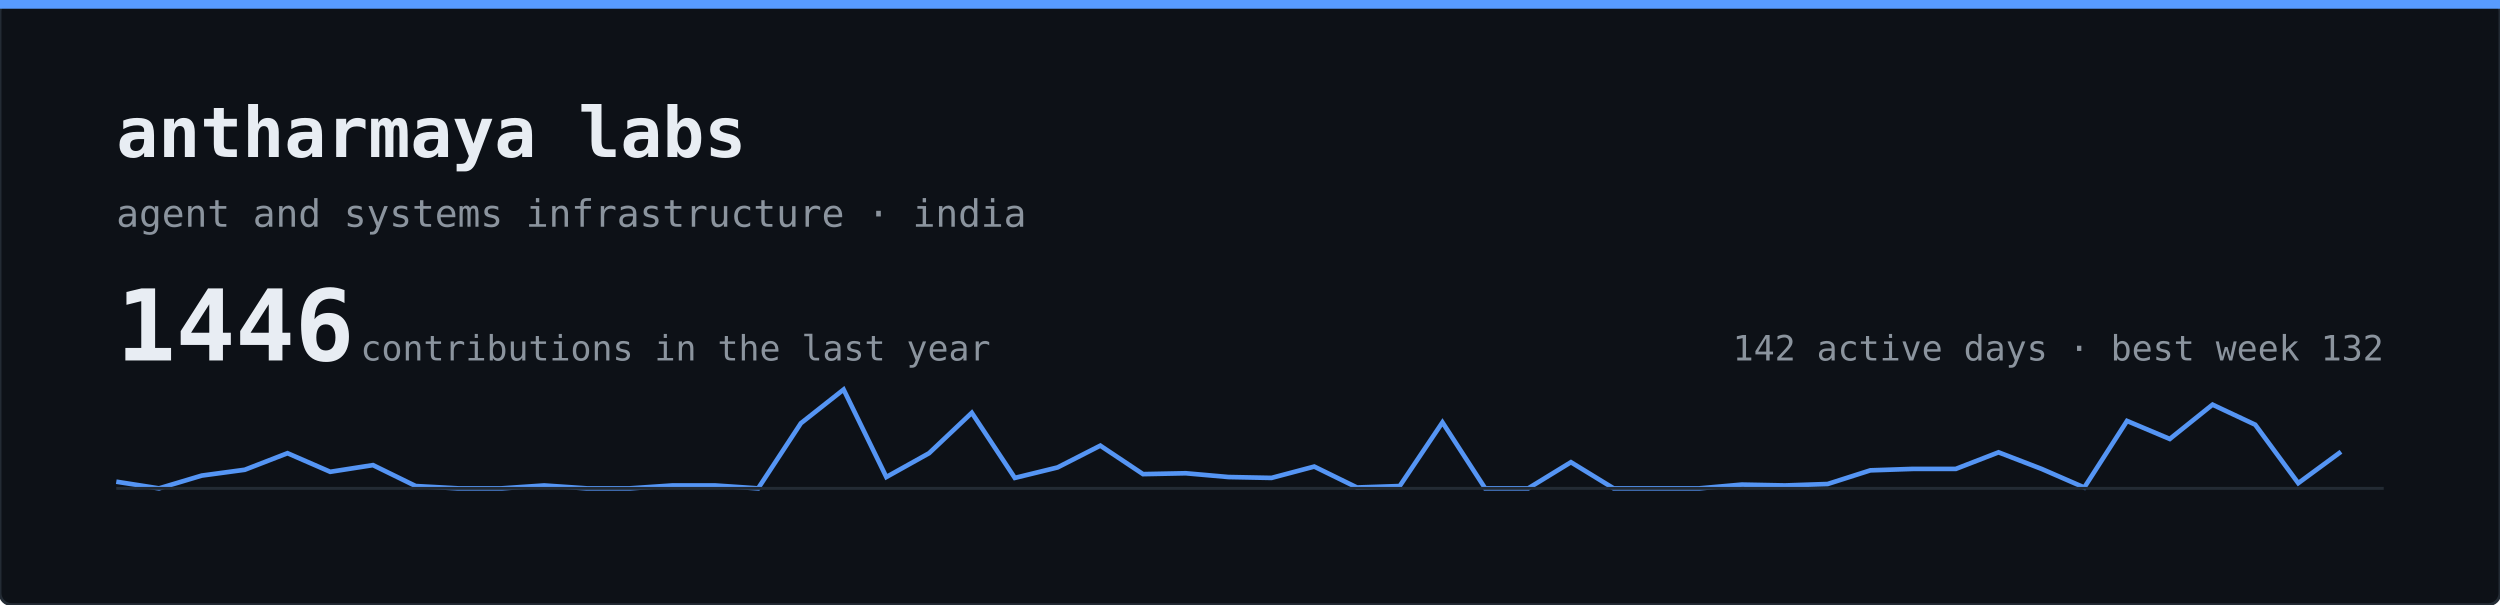
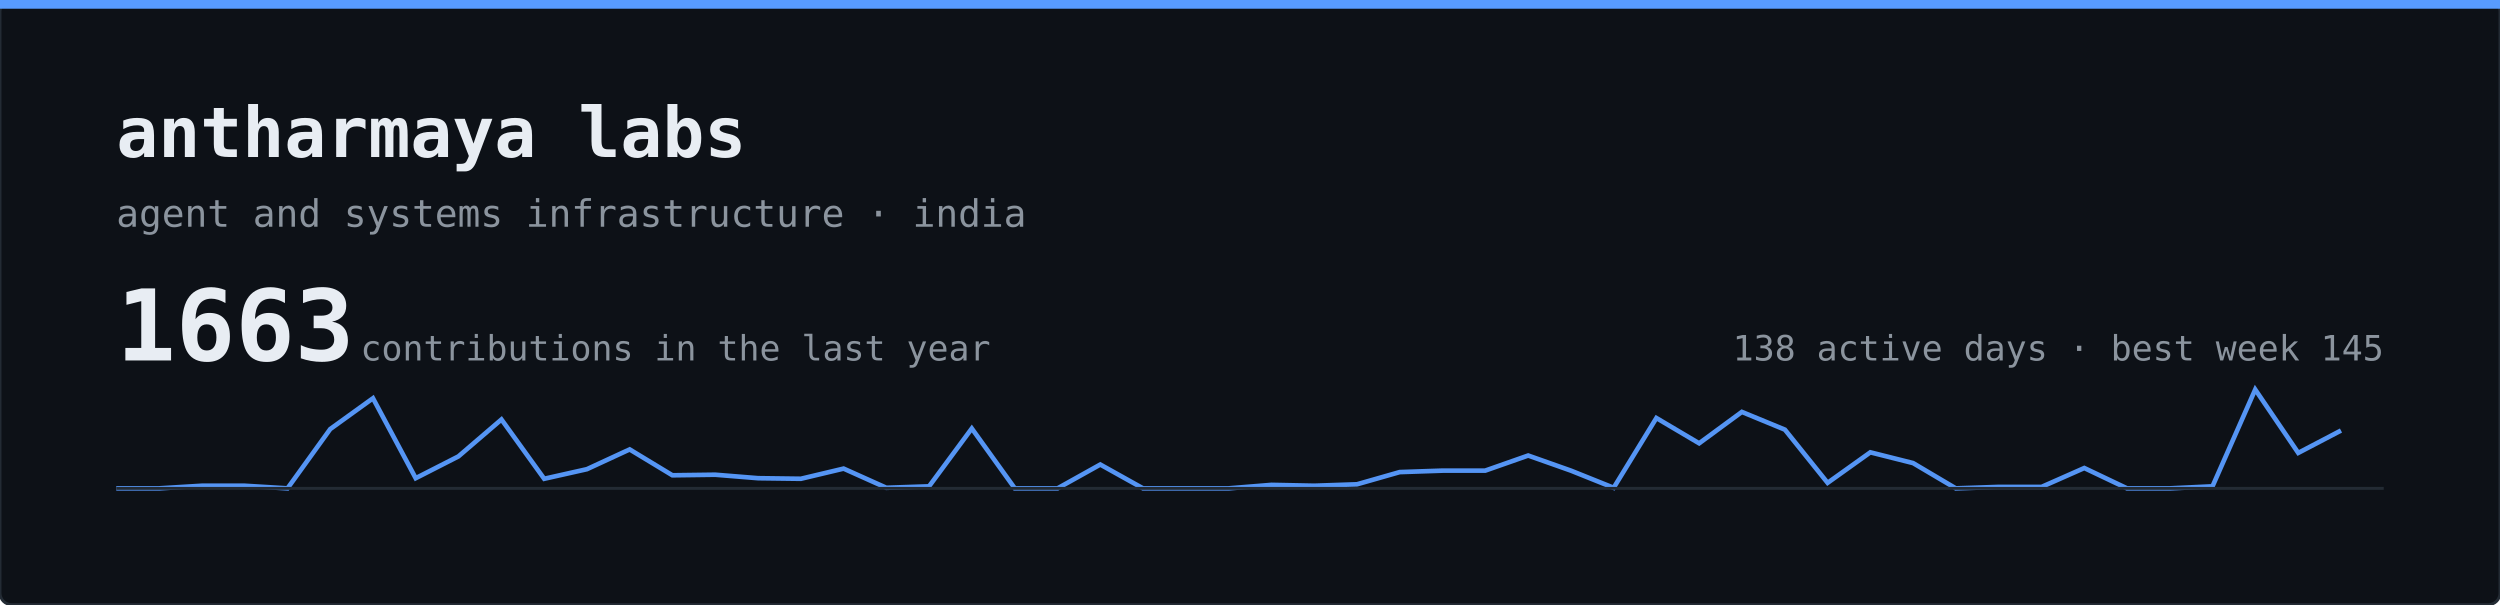
- <svg xmlns="http://www.w3.org/2000/svg" width="860" height="208" viewBox="0 0 860 208" role="img" aria-label="antharmaya labs. 1446 contributions in the last year.">
+ <svg xmlns="http://www.w3.org/2000/svg" width="860" height="208" viewBox="0 0 860 208" role="img" aria-label="antharmaya labs. 1663 contributions in the last year.">
  <rect width="860" height="208" rx="4" fill="#0d1117" stroke="#232b34" stroke-width="1" />
  <rect width="860" height="3" fill="#589bff" />
  <text x="40" y="54" font-family="ui-monospace,SFMono-Regular,'SF Mono','JetBrains Mono',Menlo,Consolas,'DejaVu Sans Mono',monospace" font-size="24" font-weight="700" fill="#e8edf3">antharmaya labs</text>
  <text x="40" y="78" font-family="ui-monospace,SFMono-Regular,'SF Mono','JetBrains Mono',Menlo,Consolas,'DejaVu Sans Mono',monospace" font-size="13" fill="#8b949e">agent and systems infrastructure · india</text>
-   <text x="40" y="124" font-family="ui-monospace,SFMono-Regular,'SF Mono','JetBrains Mono',Menlo,Consolas,'DejaVu Sans Mono',monospace" font-size="34" font-weight="700" fill="#e8edf3">1446</text>
+   <text x="40" y="124" font-family="ui-monospace,SFMono-Regular,'SF Mono','JetBrains Mono',Menlo,Consolas,'DejaVu Sans Mono',monospace" font-size="34" font-weight="700" fill="#e8edf3">1663</text>
  <text x="124" y="124" font-family="ui-monospace,SFMono-Regular,'SF Mono','JetBrains Mono',Menlo,Consolas,'DejaVu Sans Mono',monospace" font-size="12" fill="#8b949e">contributions in the last year</text>
-   <text x="820" y="124" font-family="ui-monospace,SFMono-Regular,'SF Mono','JetBrains Mono',Menlo,Consolas,'DejaVu Sans Mono',monospace" font-size="12" fill="#8b949e" text-anchor="end">142 active days  ·  best week 132</text>
-   <polyline points="40.0,165.7 54.7,168.0 69.4,163.6 84.2,161.6 98.9,155.9 113.6,162.3 128.3,160.0 143.0,167.2 157.7,168.0 172.5,168.0 187.2,167.0 201.9,168.0 216.6,168.0 231.3,167.0 246.0,167.0 260.8,168.0 275.5,145.6 290.2,134.0 304.9,164.1 319.6,155.9 334.3,142.0 349.1,164.4 363.8,160.8 378.5,153.3 393.2,163.1 407.9,162.8 422.6,164.1 437.4,164.4 452.1,160.5 466.8,167.7 481.5,167.2 496.2,145.3 510.9,168.0 525.7,168.0 540.4,159.0 555.1,168.0 569.8,168.0 584.5,168.0 599.2,166.7 614.0,167.0 628.7,166.5 643.4,161.8 658.1,161.3 672.8,161.3 687.5,155.6 702.3,161.3 717.0,167.7 731.7,144.8 746.4,151.0 761.1,139.2 775.8,146.1 790.6,166.2 805.3,155.4" fill="none" stroke="#589bff" stroke-width="1.6" opacity="0.95" />
+   <text x="820" y="124" font-family="ui-monospace,SFMono-Regular,'SF Mono','JetBrains Mono',Menlo,Consolas,'DejaVu Sans Mono',monospace" font-size="12" fill="#8b949e" text-anchor="end">138 active days  ·  best week 145</text>
+   <polyline points="40.0,168.0 54.7,168.0 69.4,167.1 84.2,167.1 98.9,168.0 113.6,147.6 128.3,137.0 143.0,164.5 157.7,157.0 172.5,144.3 187.2,164.7 201.9,161.4 216.6,154.6 231.3,163.5 246.0,163.3 260.8,164.5 275.5,164.7 290.2,161.2 304.9,167.8 319.6,167.3 334.3,147.4 349.1,168.0 363.8,168.0 378.5,159.8 393.2,168.0 407.9,168.0 422.6,168.0 437.4,166.8 452.1,167.1 466.8,166.6 481.5,162.4 496.2,161.9 510.9,161.9 525.7,156.7 540.4,161.9 555.1,167.8 569.8,143.8 584.5,152.5 599.2,141.7 614.0,147.8 628.7,166.1 643.4,155.6 658.1,159.3 672.8,168.0 687.5,167.5 702.3,167.5 717.0,161.0 731.7,168.0 746.4,168.0 761.1,167.3 775.8,134.0 790.6,155.8 805.3,148.1" fill="none" stroke="#589bff" stroke-width="1.6" opacity="0.95" />
  <line x1="40" y1="168" x2="820" y2="168" stroke="#232b34" stroke-width="1" />
</svg>
